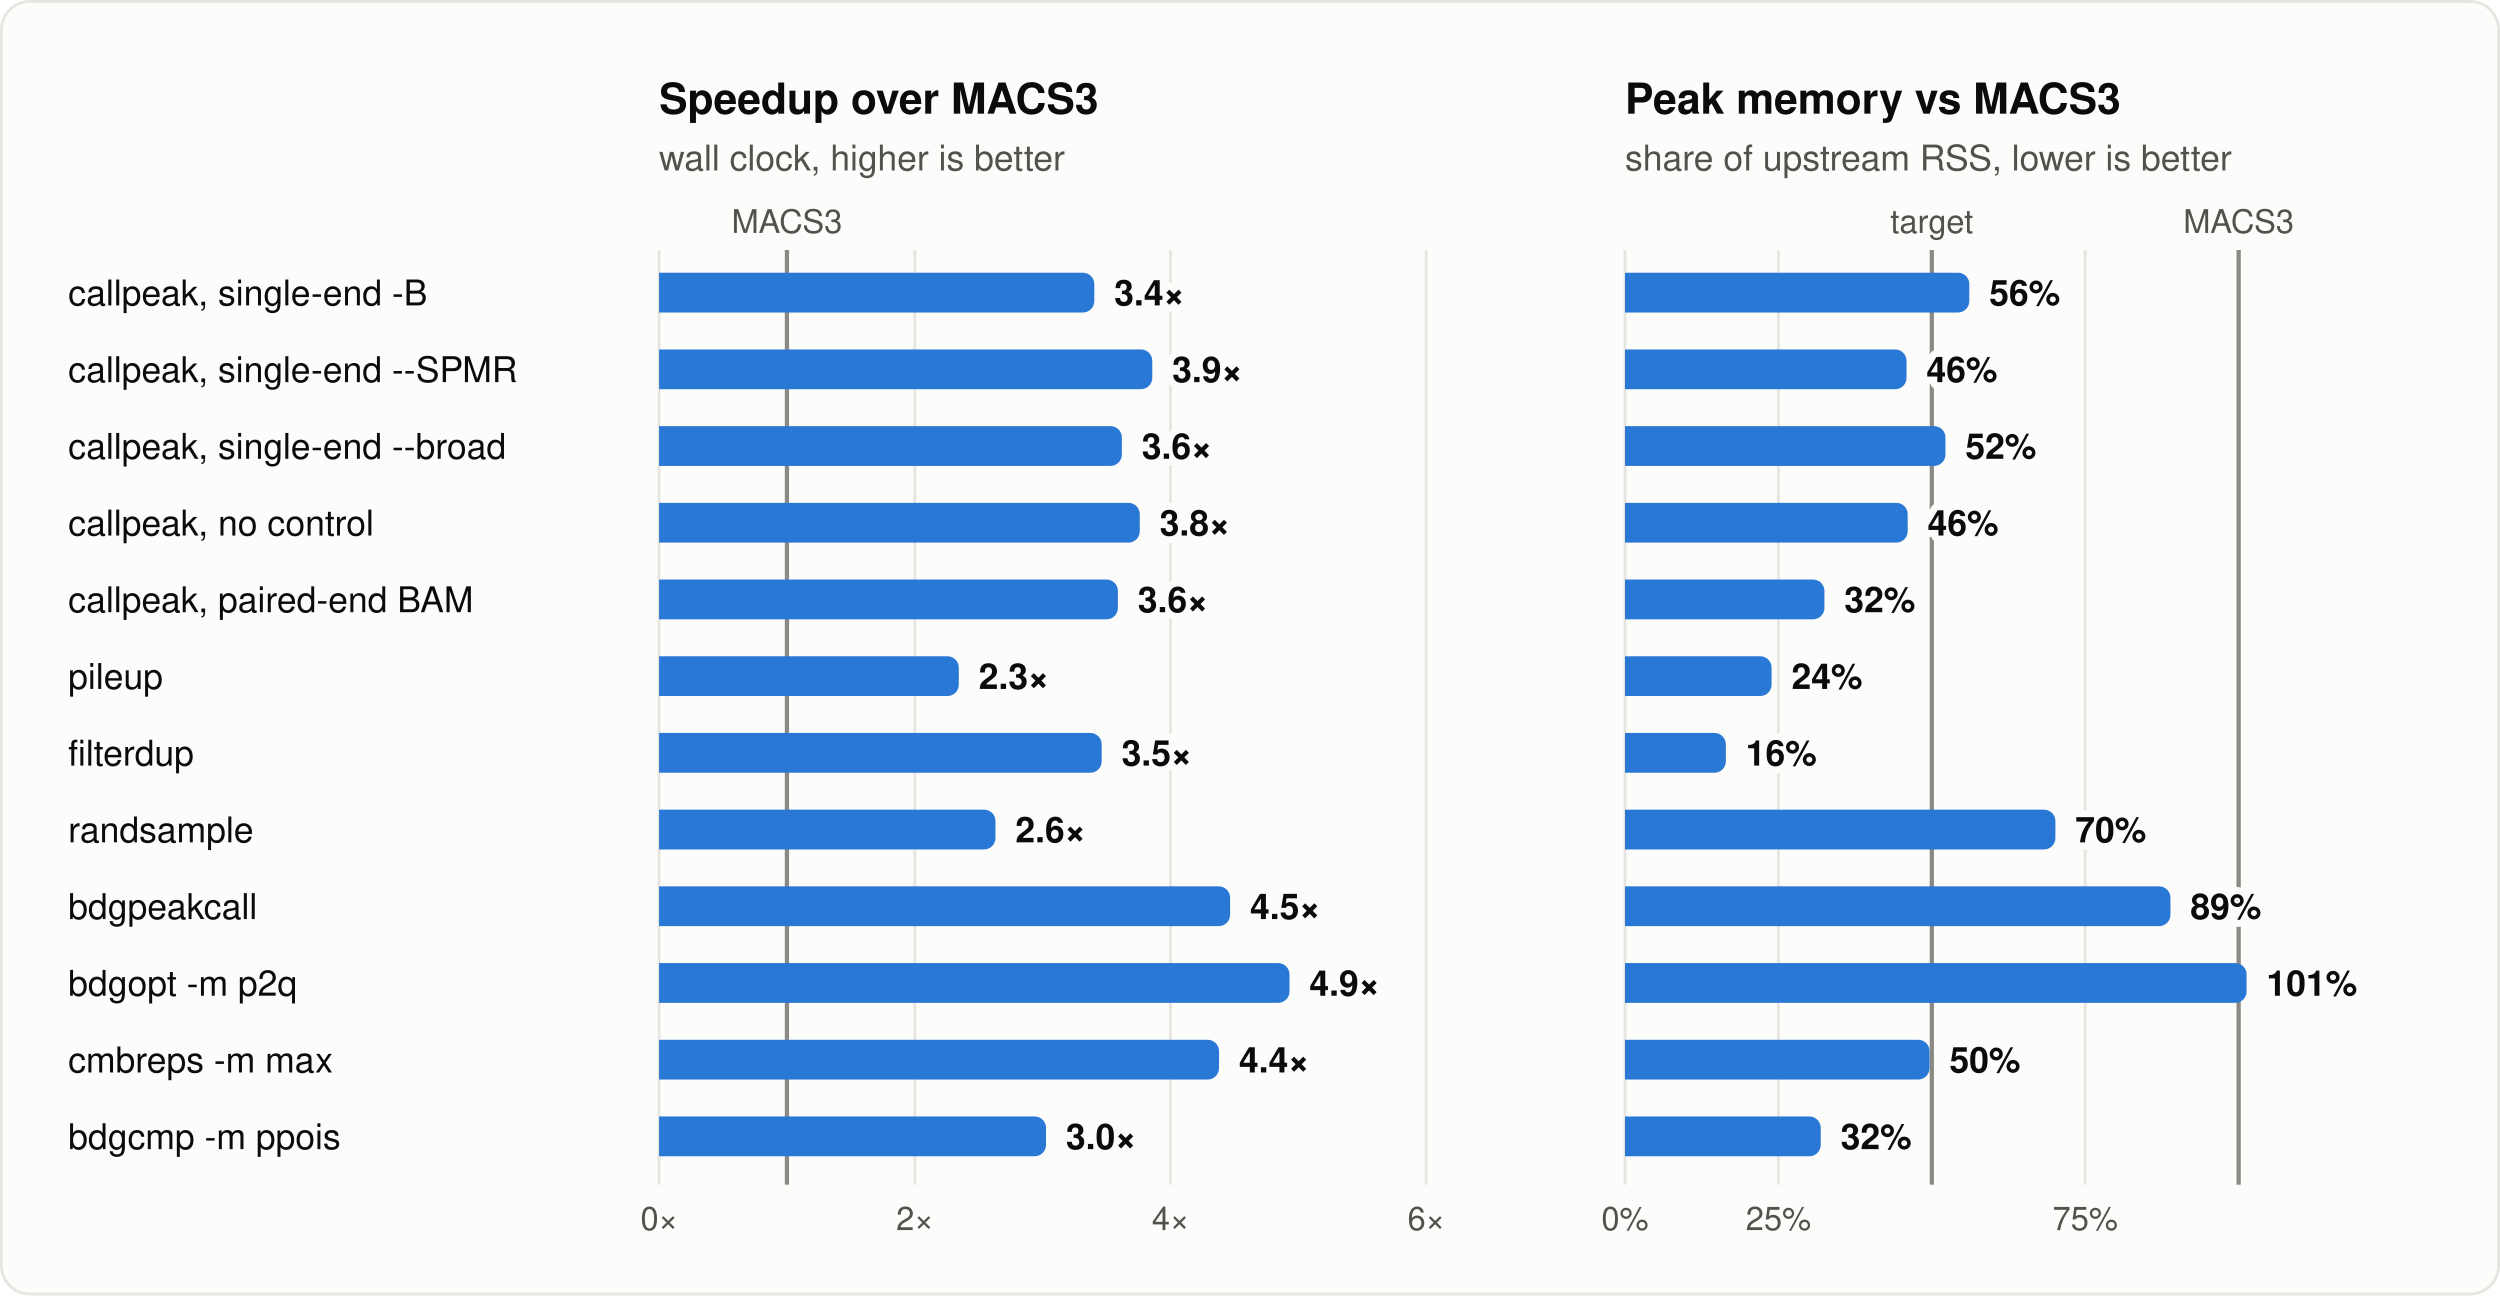
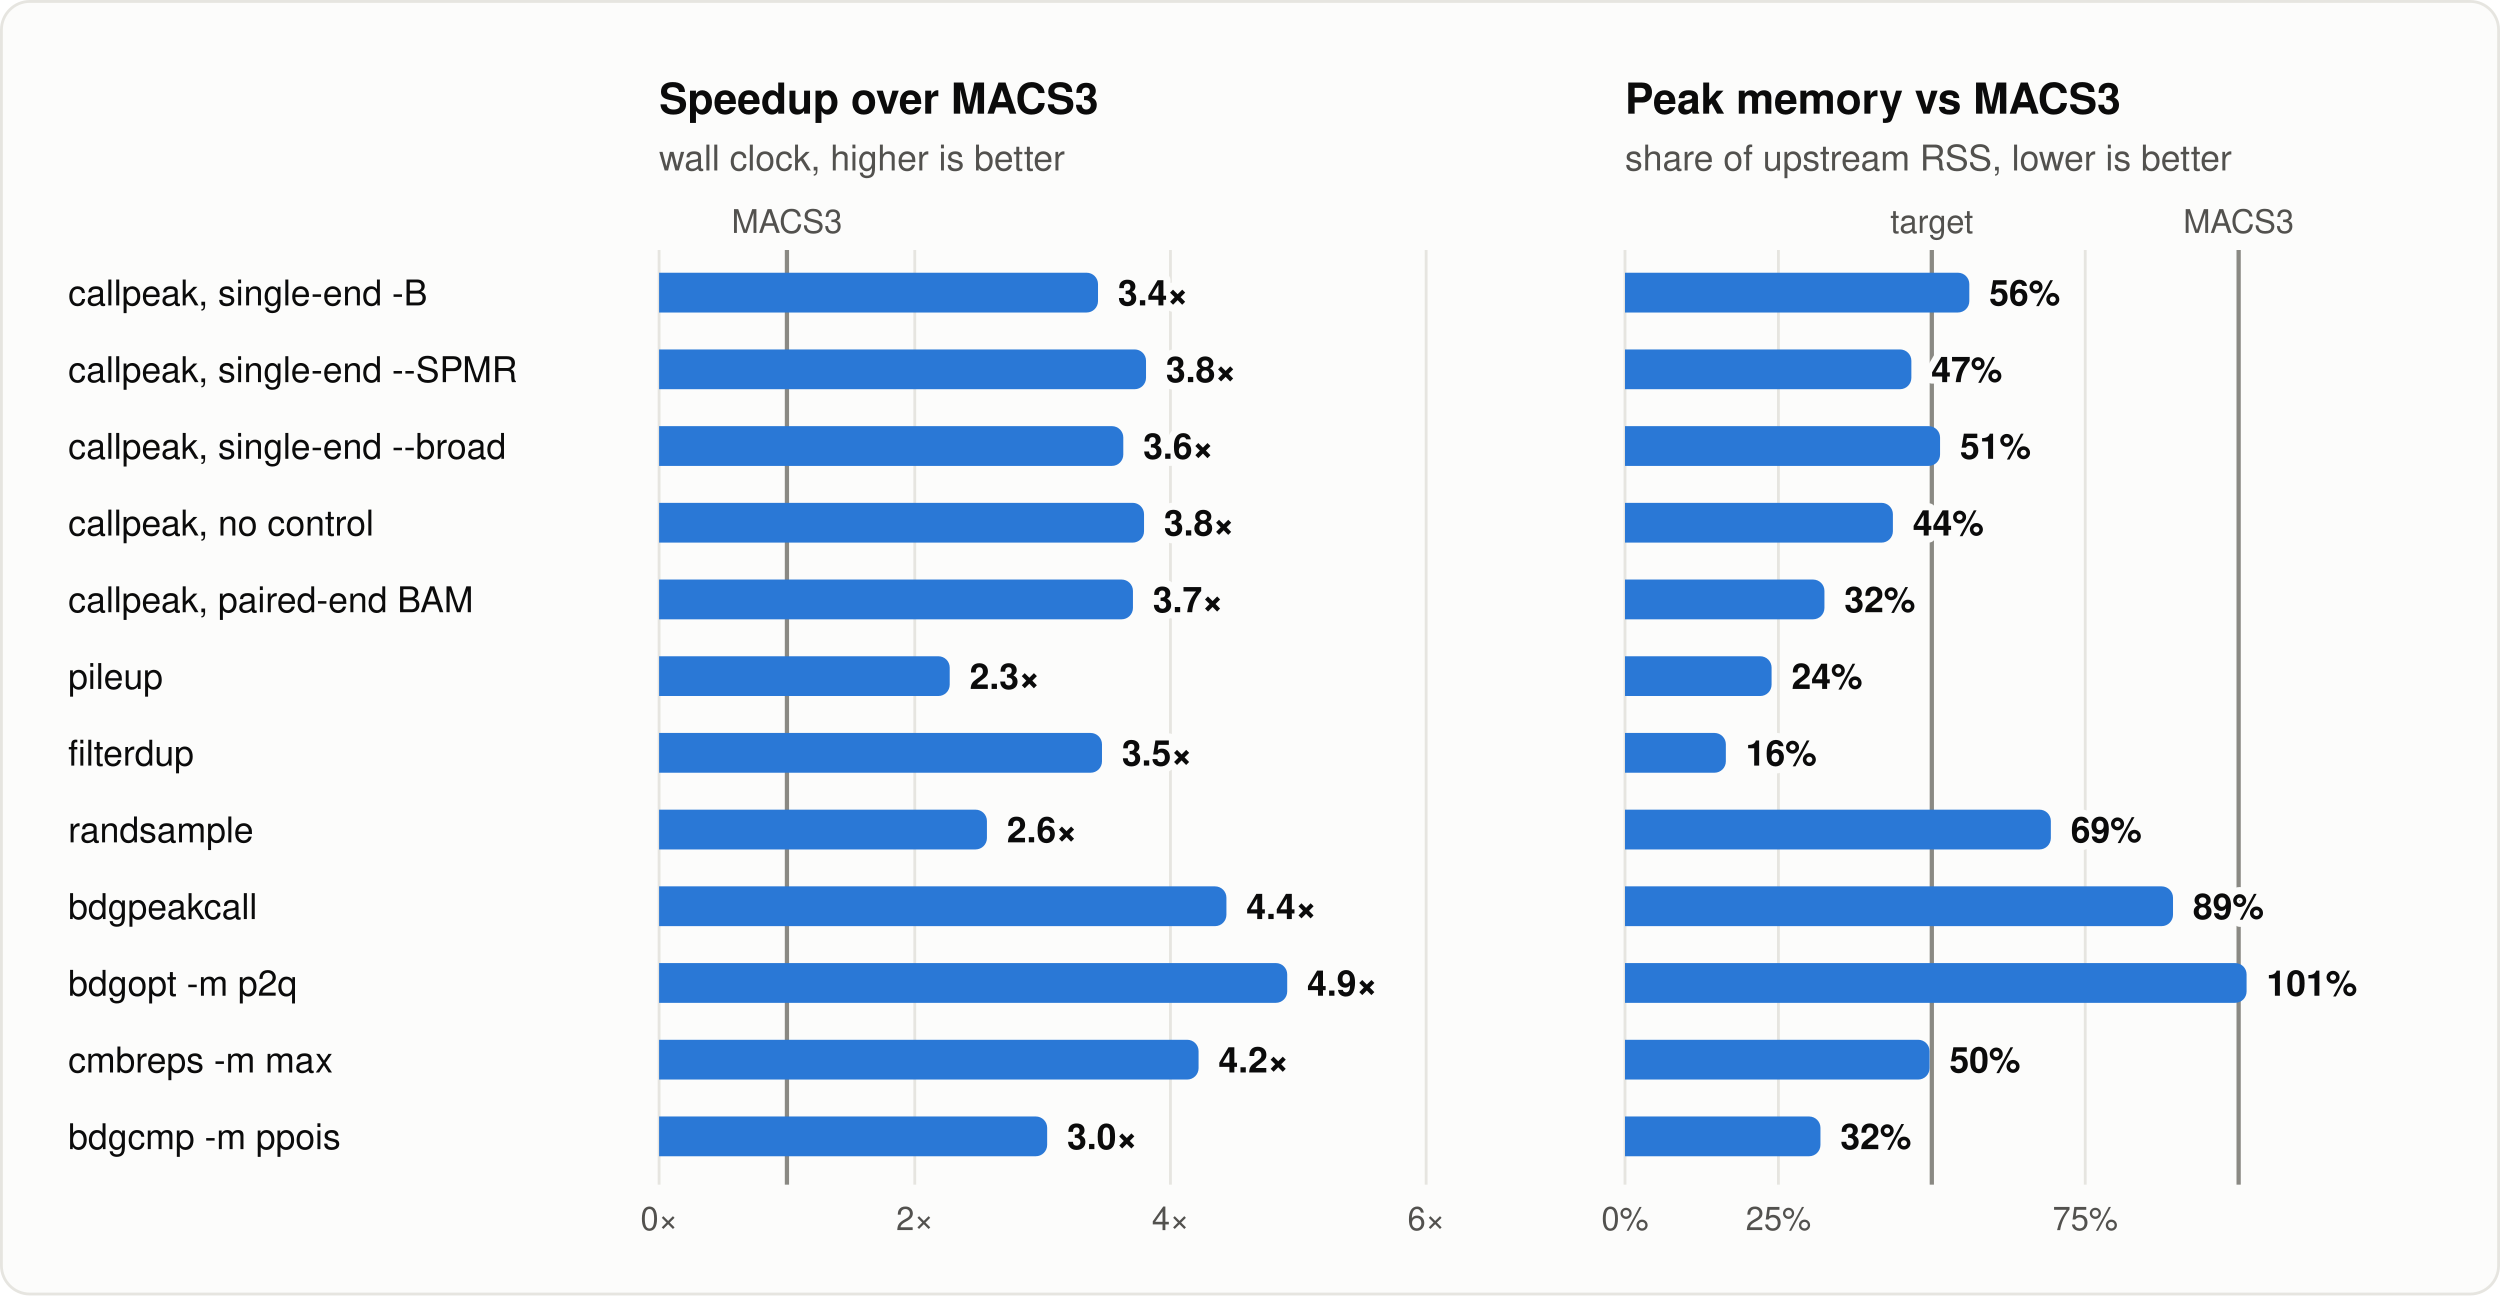
- <svg xmlns="http://www.w3.org/2000/svg" viewBox="0 0 880 456" width="880" height="456" font-family="-apple-system,BlinkMacSystemFont,'Segoe UI',Helvetica,Arial,sans-serif" role="img" aria-label="macs3-rs is 2.3 to 4.9 times faster than MACS3 and uses 16 to 101 percent of its peak memory across twelve workloads">
+ <svg xmlns="http://www.w3.org/2000/svg" viewBox="0 0 880 456" width="880" height="456" font-family="-apple-system,BlinkMacSystemFont,'Segoe UI',Helvetica,Arial,sans-serif" role="img" aria-label="macs3-rs is 2.3 to 4.9 times faster than MACS3 and uses 17 to 101 percent of its peak memory across twelve workloads">
  <rect x="0.5" y="0.5" width="879" height="455" rx="10" fill="#fcfcfb" stroke="#e6e5e0" />
  <text x="24" y="107.5" font-size="12.5" fill="#0b0b0b">callpeak, single-end -B</text>
  <text x="24" y="134.5" font-size="12.5" fill="#0b0b0b">callpeak, single-end --SPMR</text>
  <text x="24" y="161.5" font-size="12.5" fill="#0b0b0b">callpeak, single-end --broad</text>
  <text x="24" y="188.5" font-size="12.5" fill="#0b0b0b">callpeak, no control</text>
  <text x="24" y="215.5" font-size="12.5" fill="#0b0b0b">callpeak, paired-end BAM</text>
  <text x="24" y="242.5" font-size="12.5" fill="#0b0b0b">pileup</text>
  <text x="24" y="269.5" font-size="12.5" fill="#0b0b0b">filterdup</text>
  <text x="24" y="296.5" font-size="12.5" fill="#0b0b0b">randsample</text>
  <text x="24" y="323.5" font-size="12.5" fill="#0b0b0b">bdgpeakcall</text>
  <text x="24" y="350.5" font-size="12.5" fill="#0b0b0b">bdgopt -m p2q</text>
  <text x="24" y="377.5" font-size="12.5" fill="#0b0b0b">cmbreps -m max</text>
  <text x="24" y="404.5" font-size="12.5" fill="#0b0b0b">bdgcmp -m ppois</text>
  <text x="232" y="40" font-size="15" font-weight="600" fill="#0b0b0b">Speedup over MACS3</text>
  <text x="232" y="60" font-size="12.5" fill="#52514e">wall clock, higher is better</text>
  <line x1="232.0" y1="88" x2="232.0" y2="417" stroke="#e6e5e0" />
  <text x="232.0" y="433" font-size="11.5" text-anchor="middle" fill="#52514e">0×</text>
  <line x1="322.0" y1="88" x2="322.0" y2="417" stroke="#e6e5e0" />
  <text x="322.0" y="433" font-size="11.5" text-anchor="middle" fill="#52514e">2×</text>
  <line x1="412.0" y1="88" x2="412.0" y2="417" stroke="#e6e5e0" />
  <text x="412.0" y="433" font-size="11.5" text-anchor="middle" fill="#52514e">4×</text>
  <line x1="502.0" y1="88" x2="502.0" y2="417" stroke="#e6e5e0" />
  <text x="502.0" y="433" font-size="11.5" text-anchor="middle" fill="#52514e">6×</text>
  <line x1="277.0" y1="88" x2="277.0" y2="417" stroke="#8a8983" stroke-width="1.5" />
  <text x="277.0" y="82" font-size="11.5" text-anchor="middle" fill="#52514e">MACS3</text>
-   <path d="M232,96h149.2a4,4 0 0 1 4,4v6a4,4 0 0 1 -4,4h-149.2z" fill="#2a78d6" />
-   <text x="392.2" y="107.5" font-size="12.5" font-weight="600" fill="#fcfcfb" stroke="#fcfcfb" stroke-width="5" stroke-linejoin="round">3.4×</text>
-   <text x="392.2" y="107.5" font-size="12.5" font-weight="600" fill="#0b0b0b">3.4×</text>
-   <path d="M232,123h169.6a4,4 0 0 1 4,4v6a4,4 0 0 1 -4,4h-169.6z" fill="#2a78d6" />
-   <text x="412.6" y="134.5" font-size="12.5" font-weight="600" fill="#fcfcfb" stroke="#fcfcfb" stroke-width="5" stroke-linejoin="round">3.9×</text>
-   <text x="412.6" y="134.5" font-size="12.5" font-weight="600" fill="#0b0b0b">3.9×</text>
-   <path d="M232,150h158.9a4,4 0 0 1 4,4v6a4,4 0 0 1 -4,4h-158.9z" fill="#2a78d6" />
-   <text x="401.9" y="161.5" font-size="12.5" font-weight="600" fill="#fcfcfb" stroke="#fcfcfb" stroke-width="5" stroke-linejoin="round">3.6×</text>
-   <text x="401.9" y="161.5" font-size="12.5" font-weight="600" fill="#0b0b0b">3.6×</text>
-   <path d="M232,177h165.2a4,4 0 0 1 4,4v6a4,4 0 0 1 -4,4h-165.2z" fill="#2a78d6" />
-   <text x="408.2" y="188.5" font-size="12.5" font-weight="600" fill="#fcfcfb" stroke="#fcfcfb" stroke-width="5" stroke-linejoin="round">3.8×</text>
-   <text x="408.2" y="188.5" font-size="12.5" font-weight="600" fill="#0b0b0b">3.8×</text>
-   <path d="M232,204h157.5a4,4 0 0 1 4,4v6a4,4 0 0 1 -4,4h-157.5z" fill="#2a78d6" />
-   <text x="400.5" y="215.5" font-size="12.5" font-weight="600" fill="#fcfcfb" stroke="#fcfcfb" stroke-width="5" stroke-linejoin="round">3.6×</text>
-   <text x="400.5" y="215.5" font-size="12.5" font-weight="600" fill="#0b0b0b">3.6×</text>
-   <path d="M232,231h101.5a4,4 0 0 1 4,4v6a4,4 0 0 1 -4,4h-101.5z" fill="#2a78d6" />
-   <text x="344.5" y="242.5" font-size="12.5" font-weight="600" fill="#fcfcfb" stroke="#fcfcfb" stroke-width="5" stroke-linejoin="round">2.3×</text>
-   <text x="344.5" y="242.5" font-size="12.5" font-weight="600" fill="#0b0b0b">2.3×</text>
-   <path d="M232,258h151.8a4,4 0 0 1 4,4v6a4,4 0 0 1 -4,4h-151.8z" fill="#2a78d6" />
-   <text x="394.8" y="269.5" font-size="12.5" font-weight="600" fill="#fcfcfb" stroke="#fcfcfb" stroke-width="5" stroke-linejoin="round">3.5×</text>
-   <text x="394.8" y="269.5" font-size="12.5" font-weight="600" fill="#0b0b0b">3.5×</text>
-   <path d="M232,285h114.4a4,4 0 0 1 4,4v6a4,4 0 0 1 -4,4h-114.4z" fill="#2a78d6" />
-   <text x="357.4" y="296.5" font-size="12.5" font-weight="600" fill="#fcfcfb" stroke="#fcfcfb" stroke-width="5" stroke-linejoin="round">2.6×</text>
-   <text x="357.4" y="296.5" font-size="12.5" font-weight="600" fill="#0b0b0b">2.6×</text>
-   <path d="M232,312h197.0a4,4 0 0 1 4,4v6a4,4 0 0 1 -4,4h-197.0z" fill="#2a78d6" />
-   <text x="440.0" y="323.5" font-size="12.5" font-weight="600" fill="#fcfcfb" stroke="#fcfcfb" stroke-width="5" stroke-linejoin="round">4.5×</text>
-   <text x="440.0" y="323.5" font-size="12.5" font-weight="600" fill="#0b0b0b">4.5×</text>
-   <path d="M232,339h217.9a4,4 0 0 1 4,4v6a4,4 0 0 1 -4,4h-217.9z" fill="#2a78d6" />
-   <text x="460.9" y="350.5" font-size="12.5" font-weight="600" fill="#fcfcfb" stroke="#fcfcfb" stroke-width="5" stroke-linejoin="round">4.9×</text>
-   <text x="460.9" y="350.5" font-size="12.5" font-weight="600" fill="#0b0b0b">4.9×</text>
-   <path d="M232,366h193.1a4,4 0 0 1 4,4v6a4,4 0 0 1 -4,4h-193.1z" fill="#2a78d6" />
-   <text x="436.1" y="377.5" font-size="12.5" font-weight="600" fill="#fcfcfb" stroke="#fcfcfb" stroke-width="5" stroke-linejoin="round">4.4×</text>
-   <text x="436.1" y="377.5" font-size="12.5" font-weight="600" fill="#0b0b0b">4.4×</text>
-   <path d="M232,393h132.2a4,4 0 0 1 4,4v6a4,4 0 0 1 -4,4h-132.2z" fill="#2a78d6" />
-   <text x="375.2" y="404.5" font-size="12.5" font-weight="600" fill="#fcfcfb" stroke="#fcfcfb" stroke-width="5" stroke-linejoin="round">3.0×</text>
-   <text x="375.2" y="404.5" font-size="12.5" font-weight="600" fill="#0b0b0b">3.0×</text>
+   <path d="M232,96h150.5a4,4 0 0 1 4,4v6a4,4 0 0 1 -4,4h-150.5z" fill="#2a78d6" />
+   <text x="393.5" y="107.5" font-size="12.5" font-weight="600" fill="#fcfcfb" stroke="#fcfcfb" stroke-width="5" stroke-linejoin="round">3.4×</text>
+   <text x="393.5" y="107.5" font-size="12.5" font-weight="600" fill="#0b0b0b">3.4×</text>
+   <path d="M232,123h167.4a4,4 0 0 1 4,4v6a4,4 0 0 1 -4,4h-167.4z" fill="#2a78d6" />
+   <text x="410.4" y="134.5" font-size="12.5" font-weight="600" fill="#fcfcfb" stroke="#fcfcfb" stroke-width="5" stroke-linejoin="round">3.8×</text>
+   <text x="410.4" y="134.5" font-size="12.5" font-weight="600" fill="#0b0b0b">3.8×</text>
+   <path d="M232,150h159.4a4,4 0 0 1 4,4v6a4,4 0 0 1 -4,4h-159.4z" fill="#2a78d6" />
+   <text x="402.4" y="161.5" font-size="12.5" font-weight="600" fill="#fcfcfb" stroke="#fcfcfb" stroke-width="5" stroke-linejoin="round">3.6×</text>
+   <text x="402.4" y="161.5" font-size="12.5" font-weight="600" fill="#0b0b0b">3.6×</text>
+   <path d="M232,177h166.7a4,4 0 0 1 4,4v6a4,4 0 0 1 -4,4h-166.7z" fill="#2a78d6" />
+   <text x="409.7" y="188.5" font-size="12.5" font-weight="600" fill="#fcfcfb" stroke="#fcfcfb" stroke-width="5" stroke-linejoin="round">3.8×</text>
+   <text x="409.7" y="188.5" font-size="12.5" font-weight="600" fill="#0b0b0b">3.8×</text>
+   <path d="M232,204h162.8a4,4 0 0 1 4,4v6a4,4 0 0 1 -4,4h-162.8z" fill="#2a78d6" />
+   <text x="405.8" y="215.5" font-size="12.5" font-weight="600" fill="#fcfcfb" stroke="#fcfcfb" stroke-width="5" stroke-linejoin="round">3.7×</text>
+   <text x="405.8" y="215.5" font-size="12.5" font-weight="600" fill="#0b0b0b">3.7×</text>
+   <path d="M232,231h98.3a4,4 0 0 1 4,4v6a4,4 0 0 1 -4,4h-98.3z" fill="#2a78d6" />
+   <text x="341.3" y="242.5" font-size="12.5" font-weight="600" fill="#fcfcfb" stroke="#fcfcfb" stroke-width="5" stroke-linejoin="round">2.3×</text>
+   <text x="341.3" y="242.5" font-size="12.5" font-weight="600" fill="#0b0b0b">2.3×</text>
+   <path d="M232,258h151.9a4,4 0 0 1 4,4v6a4,4 0 0 1 -4,4h-151.9z" fill="#2a78d6" />
+   <text x="394.9" y="269.5" font-size="12.5" font-weight="600" fill="#fcfcfb" stroke="#fcfcfb" stroke-width="5" stroke-linejoin="round">3.5×</text>
+   <text x="394.9" y="269.5" font-size="12.5" font-weight="600" fill="#0b0b0b">3.5×</text>
+   <path d="M232,285h111.4a4,4 0 0 1 4,4v6a4,4 0 0 1 -4,4h-111.4z" fill="#2a78d6" />
+   <text x="354.4" y="296.5" font-size="12.5" font-weight="600" fill="#fcfcfb" stroke="#fcfcfb" stroke-width="5" stroke-linejoin="round">2.6×</text>
+   <text x="354.4" y="296.5" font-size="12.5" font-weight="600" fill="#0b0b0b">2.6×</text>
+   <path d="M232,312h195.7a4,4 0 0 1 4,4v6a4,4 0 0 1 -4,4h-195.7z" fill="#2a78d6" />
+   <text x="438.7" y="323.5" font-size="12.5" font-weight="600" fill="#fcfcfb" stroke="#fcfcfb" stroke-width="5" stroke-linejoin="round">4.4×</text>
+   <text x="438.7" y="323.5" font-size="12.5" font-weight="600" fill="#0b0b0b">4.4×</text>
+   <path d="M232,339h217.1a4,4 0 0 1 4,4v6a4,4 0 0 1 -4,4h-217.1z" fill="#2a78d6" />
+   <text x="460.1" y="350.5" font-size="12.5" font-weight="600" fill="#fcfcfb" stroke="#fcfcfb" stroke-width="5" stroke-linejoin="round">4.9×</text>
+   <text x="460.1" y="350.5" font-size="12.5" font-weight="600" fill="#0b0b0b">4.9×</text>
+   <path d="M232,366h185.9a4,4 0 0 1 4,4v6a4,4 0 0 1 -4,4h-185.9z" fill="#2a78d6" />
+   <text x="428.9" y="377.5" font-size="12.5" font-weight="600" fill="#fcfcfb" stroke="#fcfcfb" stroke-width="5" stroke-linejoin="round">4.2×</text>
+   <text x="428.9" y="377.5" font-size="12.5" font-weight="600" fill="#0b0b0b">4.2×</text>
+   <path d="M232,393h132.6a4,4 0 0 1 4,4v6a4,4 0 0 1 -4,4h-132.6z" fill="#2a78d6" />
+   <text x="375.6" y="404.5" font-size="12.5" font-weight="600" fill="#fcfcfb" stroke="#fcfcfb" stroke-width="5" stroke-linejoin="round">3.0×</text>
+   <text x="375.6" y="404.5" font-size="12.5" font-weight="600" fill="#0b0b0b">3.0×</text>
  <text x="572" y="40" font-size="15" font-weight="600" fill="#0b0b0b">Peak memory vs MACS3</text>
  <text x="572" y="60" font-size="12.5" fill="#52514e">share of upstream RSS, lower is better</text>
  <line x1="572.0" y1="88" x2="572.0" y2="417" stroke="#e6e5e0" />
  <text x="572.0" y="433" font-size="11.5" text-anchor="middle" fill="#52514e">0%</text>
  <line x1="626.0" y1="88" x2="626.0" y2="417" stroke="#e6e5e0" />
  <text x="626.0" y="433" font-size="11.5" text-anchor="middle" fill="#52514e">25%</text>
  <line x1="734.0" y1="88" x2="734.0" y2="417" stroke="#e6e5e0" />
  <text x="734.0" y="433" font-size="11.5" text-anchor="middle" fill="#52514e">75%</text>
  <line x1="680.0" y1="88" x2="680.0" y2="417" stroke="#8a8983" stroke-width="1.5" />
  <text x="680.0" y="82" font-size="11.5" text-anchor="middle" fill="#52514e">target</text>
  <line x1="788.0" y1="88" x2="788.0" y2="417" stroke="#8a8983" stroke-width="1.5" />
  <text x="788.0" y="82" font-size="11.5" text-anchor="middle" fill="#52514e">MACS3</text>
  <path d="M572,96h117.2a4,4 0 0 1 4,4v6a4,4 0 0 1 -4,4h-117.2z" fill="#2a78d6" />
  <text x="700.2" y="107.5" font-size="12.5" font-weight="600" fill="#fcfcfb" stroke="#fcfcfb" stroke-width="5" stroke-linejoin="round">56%</text>
  <text x="700.2" y="107.5" font-size="12.5" font-weight="600" fill="#0b0b0b">56%</text>
-   <path d="M572,123h95.1a4,4 0 0 1 4,4v6a4,4 0 0 1 -4,4h-95.1z" fill="#2a78d6" />
-   <text x="678.1" y="134.5" font-size="12.5" font-weight="600" fill="#fcfcfb" stroke="#fcfcfb" stroke-width="5" stroke-linejoin="round">46%</text>
-   <text x="678.1" y="134.5" font-size="12.5" font-weight="600" fill="#0b0b0b">46%</text>
-   <path d="M572,150h108.8a4,4 0 0 1 4,4v6a4,4 0 0 1 -4,4h-108.8z" fill="#2a78d6" />
-   <text x="691.8" y="161.5" font-size="12.5" font-weight="600" fill="#fcfcfb" stroke="#fcfcfb" stroke-width="5" stroke-linejoin="round">52%</text>
-   <text x="691.8" y="161.5" font-size="12.5" font-weight="600" fill="#0b0b0b">52%</text>
-   <path d="M572,177h95.5a4,4 0 0 1 4,4v6a4,4 0 0 1 -4,4h-95.5z" fill="#2a78d6" />
-   <text x="678.5" y="188.5" font-size="12.5" font-weight="600" fill="#fcfcfb" stroke="#fcfcfb" stroke-width="5" stroke-linejoin="round">46%</text>
-   <text x="678.5" y="188.5" font-size="12.5" font-weight="600" fill="#0b0b0b">46%</text>
+   <path d="M572,123h96.8a4,4 0 0 1 4,4v6a4,4 0 0 1 -4,4h-96.8z" fill="#2a78d6" />
+   <text x="679.8" y="134.5" font-size="12.5" font-weight="600" fill="#fcfcfb" stroke="#fcfcfb" stroke-width="5" stroke-linejoin="round">47%</text>
+   <text x="679.8" y="134.5" font-size="12.5" font-weight="600" fill="#0b0b0b">47%</text>
+   <path d="M572,150h106.9a4,4 0 0 1 4,4v6a4,4 0 0 1 -4,4h-106.9z" fill="#2a78d6" />
+   <text x="689.9" y="161.5" font-size="12.5" font-weight="600" fill="#fcfcfb" stroke="#fcfcfb" stroke-width="5" stroke-linejoin="round">51%</text>
+   <text x="689.9" y="161.5" font-size="12.5" font-weight="600" fill="#0b0b0b">51%</text>
+   <path d="M572,177h90.3a4,4 0 0 1 4,4v6a4,4 0 0 1 -4,4h-90.3z" fill="#2a78d6" />
+   <text x="673.3" y="188.5" font-size="12.5" font-weight="600" fill="#fcfcfb" stroke="#fcfcfb" stroke-width="5" stroke-linejoin="round">44%</text>
+   <text x="673.3" y="188.5" font-size="12.5" font-weight="600" fill="#0b0b0b">44%</text>
  <path d="M572,204h66.2a4,4 0 0 1 4,4v6a4,4 0 0 1 -4,4h-66.2z" fill="#2a78d6" />
  <text x="649.2" y="215.5" font-size="12.5" font-weight="600" fill="#fcfcfb" stroke="#fcfcfb" stroke-width="5" stroke-linejoin="round">32%</text>
  <text x="649.2" y="215.5" font-size="12.5" font-weight="600" fill="#0b0b0b">32%</text>
  <path d="M572,231h47.6a4,4 0 0 1 4,4v6a4,4 0 0 1 -4,4h-47.6z" fill="#2a78d6" />
  <text x="630.6" y="242.5" font-size="12.5" font-weight="600" fill="#fcfcfb" stroke="#fcfcfb" stroke-width="5" stroke-linejoin="round">24%</text>
  <text x="630.6" y="242.5" font-size="12.5" font-weight="600" fill="#0b0b0b">24%</text>
  <path d="M572,258h31.5a4,4 0 0 1 4,4v6a4,4 0 0 1 -4,4h-31.5z" fill="#2a78d6" />
  <text x="614.5" y="269.5" font-size="12.5" font-weight="600" fill="#fcfcfb" stroke="#fcfcfb" stroke-width="5" stroke-linejoin="round">16%</text>
  <text x="614.5" y="269.5" font-size="12.5" font-weight="600" fill="#0b0b0b">16%</text>
-   <path d="M572,285h147.5a4,4 0 0 1 4,4v6a4,4 0 0 1 -4,4h-147.5z" fill="#2a78d6" />
-   <text x="730.5" y="296.5" font-size="12.5" font-weight="600" fill="#fcfcfb" stroke="#fcfcfb" stroke-width="5" stroke-linejoin="round">70%</text>
-   <text x="730.5" y="296.5" font-size="12.5" font-weight="600" fill="#0b0b0b">70%</text>
-   <path d="M572,312h188.0a4,4 0 0 1 4,4v6a4,4 0 0 1 -4,4h-188.0z" fill="#2a78d6" />
-   <text x="771.0" y="323.5" font-size="12.5" font-weight="600" fill="#fcfcfb" stroke="#fcfcfb" stroke-width="5" stroke-linejoin="round">89%</text>
-   <text x="771.0" y="323.5" font-size="12.5" font-weight="600" fill="#0b0b0b">89%</text>
+   <path d="M572,285h145.9a4,4 0 0 1 4,4v6a4,4 0 0 1 -4,4h-145.9z" fill="#2a78d6" />
+   <text x="728.9" y="296.5" font-size="12.5" font-weight="600" fill="#fcfcfb" stroke="#fcfcfb" stroke-width="5" stroke-linejoin="round">69%</text>
+   <text x="728.9" y="296.5" font-size="12.5" font-weight="600" fill="#0b0b0b">69%</text>
+   <path d="M572,312h188.9a4,4 0 0 1 4,4v6a4,4 0 0 1 -4,4h-188.9z" fill="#2a78d6" />
+   <text x="771.9" y="323.5" font-size="12.5" font-weight="600" fill="#fcfcfb" stroke="#fcfcfb" stroke-width="5" stroke-linejoin="round">89%</text>
+   <text x="771.9" y="323.5" font-size="12.5" font-weight="600" fill="#0b0b0b">89%</text>
  <path d="M572,339h214.8a4,4 0 0 1 4,4v6a4,4 0 0 1 -4,4h-214.8z" fill="#2a78d6" />
  <text x="797.8" y="350.5" font-size="12.5" font-weight="600" fill="#fcfcfb" stroke="#fcfcfb" stroke-width="5" stroke-linejoin="round">101%</text>
  <text x="797.8" y="350.5" font-size="12.5" font-weight="600" fill="#0b0b0b">101%</text>
  <path d="M572,366h103.2a4,4 0 0 1 4,4v6a4,4 0 0 1 -4,4h-103.2z" fill="#2a78d6" />
  <text x="686.2" y="377.5" font-size="12.5" font-weight="600" fill="#fcfcfb" stroke="#fcfcfb" stroke-width="5" stroke-linejoin="round">50%</text>
  <text x="686.2" y="377.5" font-size="12.5" font-weight="600" fill="#0b0b0b">50%</text>
-   <path d="M572,393h64.9a4,4 0 0 1 4,4v6a4,4 0 0 1 -4,4h-64.9z" fill="#2a78d6" />
-   <text x="647.9" y="404.5" font-size="12.5" font-weight="600" fill="#fcfcfb" stroke="#fcfcfb" stroke-width="5" stroke-linejoin="round">32%</text>
-   <text x="647.9" y="404.5" font-size="12.5" font-weight="600" fill="#0b0b0b">32%</text>
+   <path d="M572,393h64.8a4,4 0 0 1 4,4v6a4,4 0 0 1 -4,4h-64.8z" fill="#2a78d6" />
+   <text x="647.8" y="404.5" font-size="12.5" font-weight="600" fill="#fcfcfb" stroke="#fcfcfb" stroke-width="5" stroke-linejoin="round">32%</text>
+   <text x="647.8" y="404.5" font-size="12.5" font-weight="600" fill="#0b0b0b">32%</text>
</svg>
